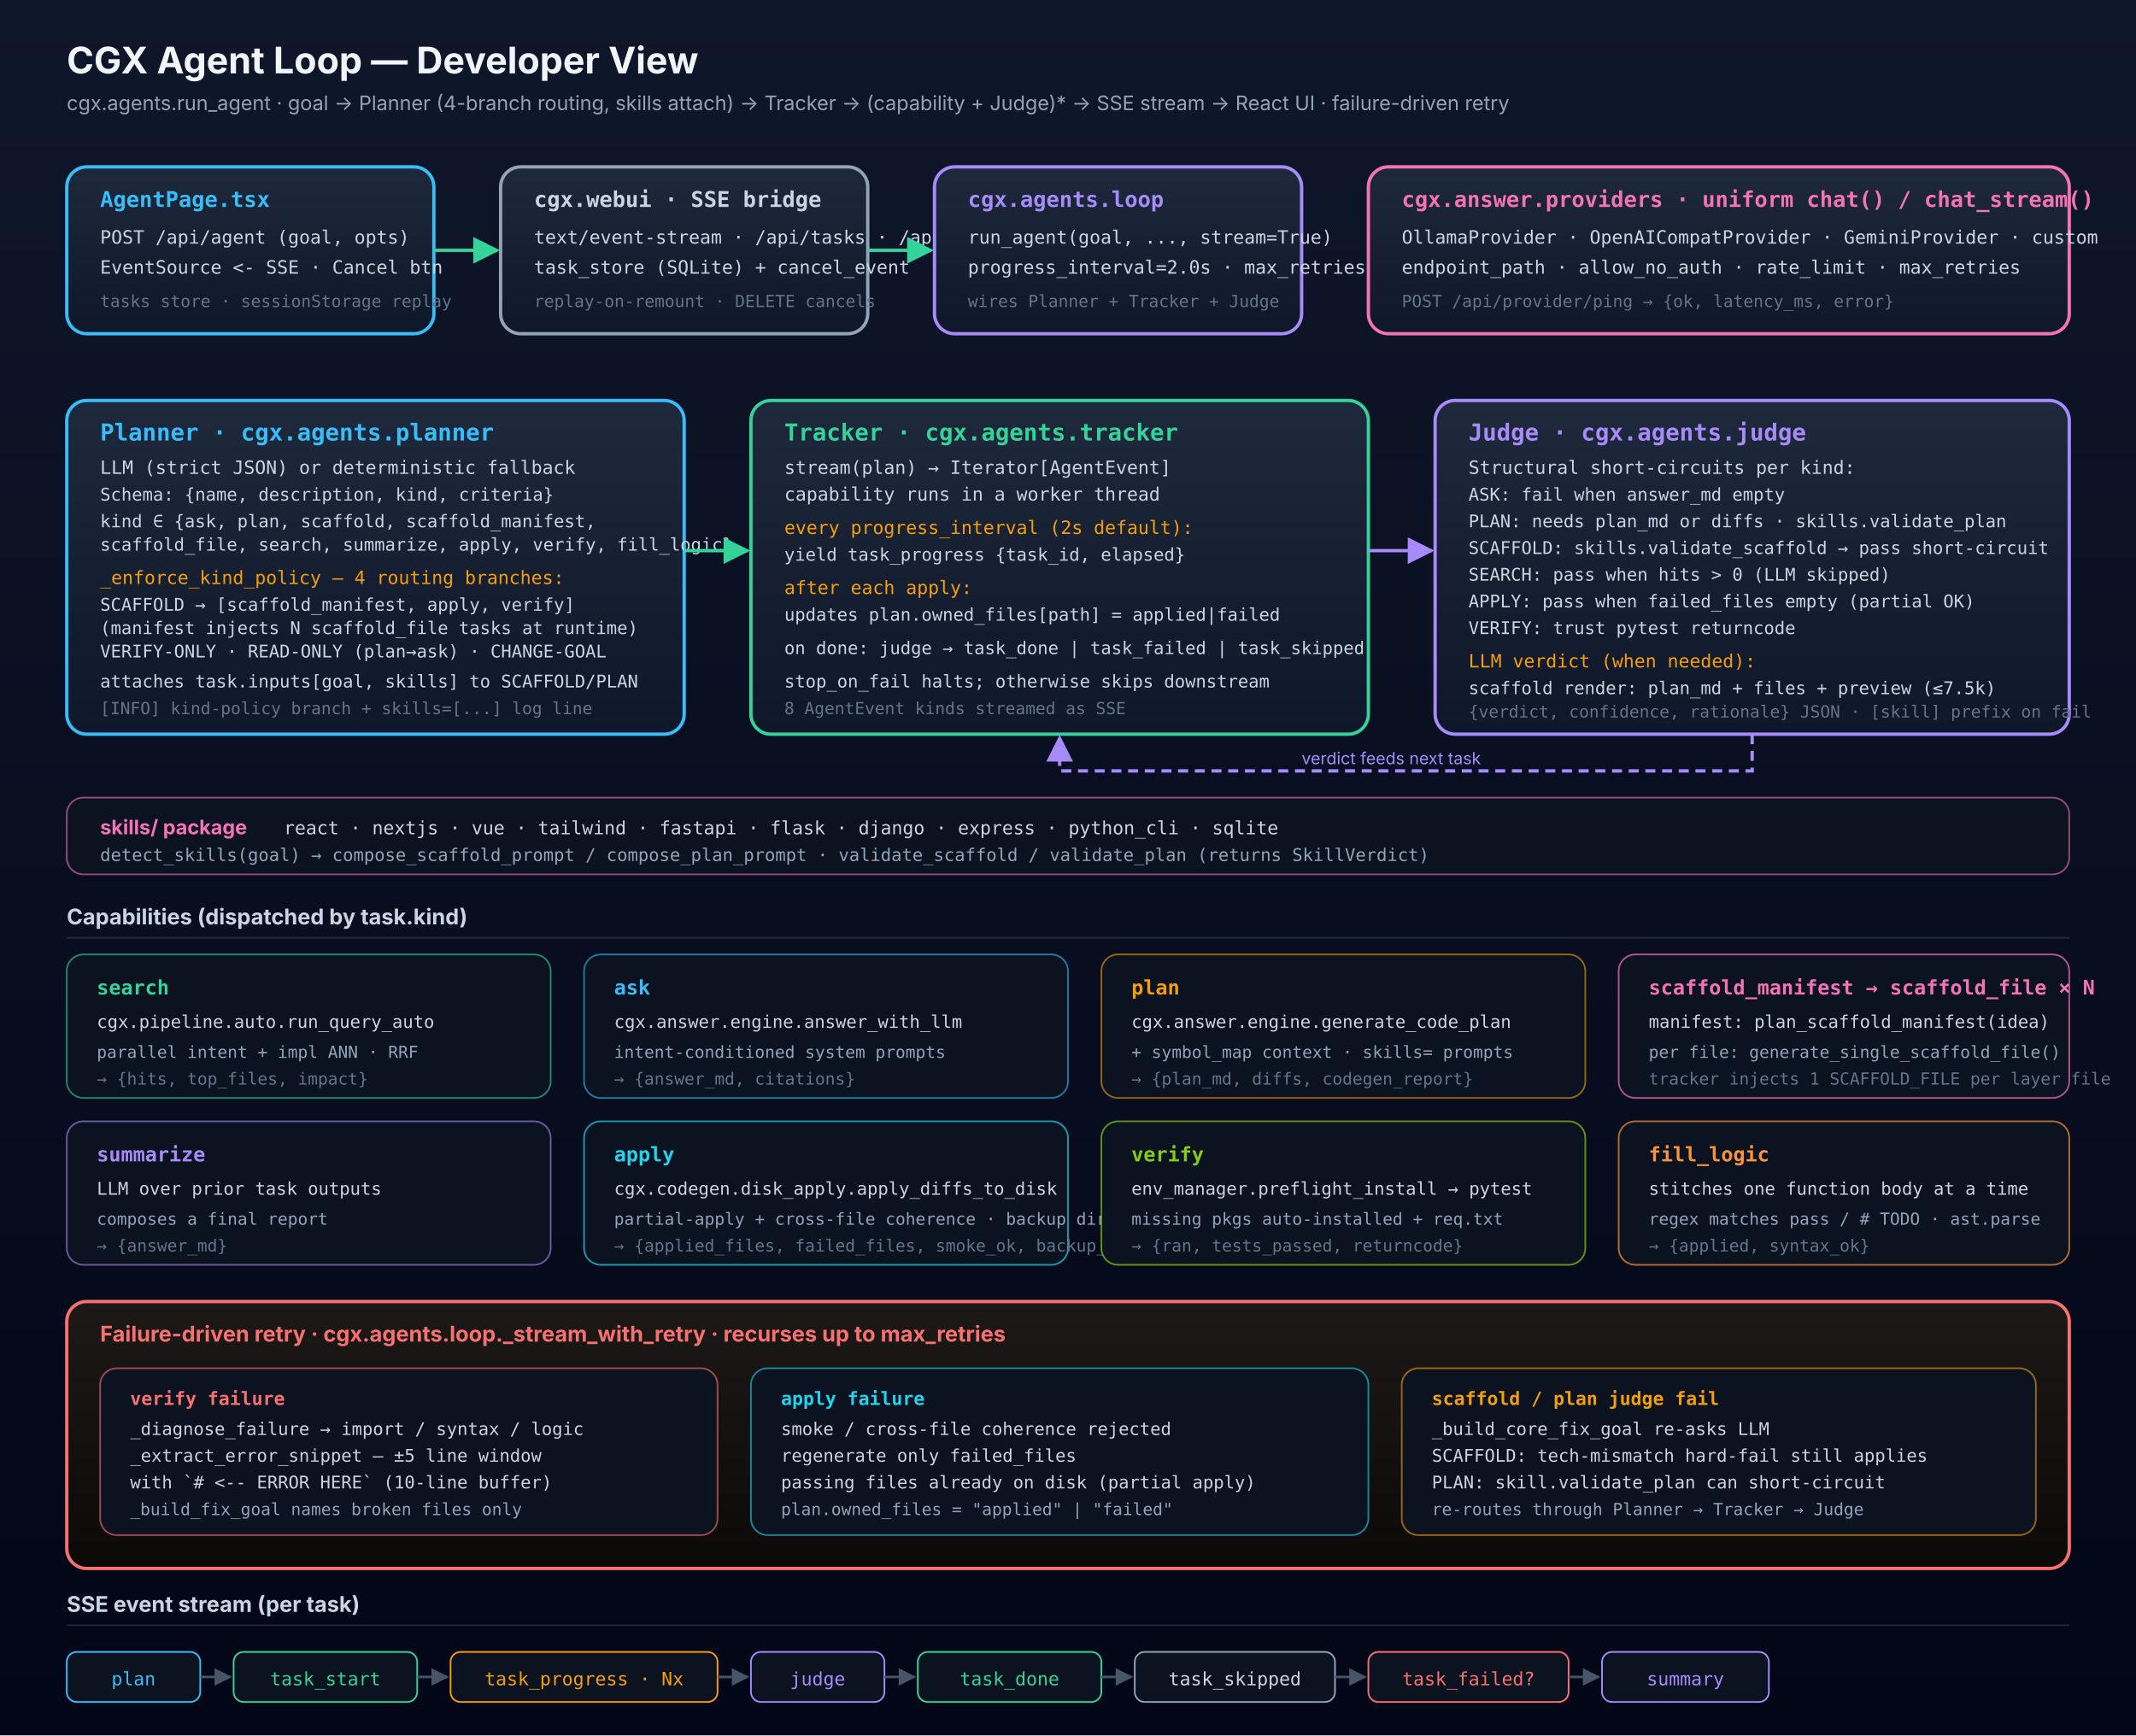
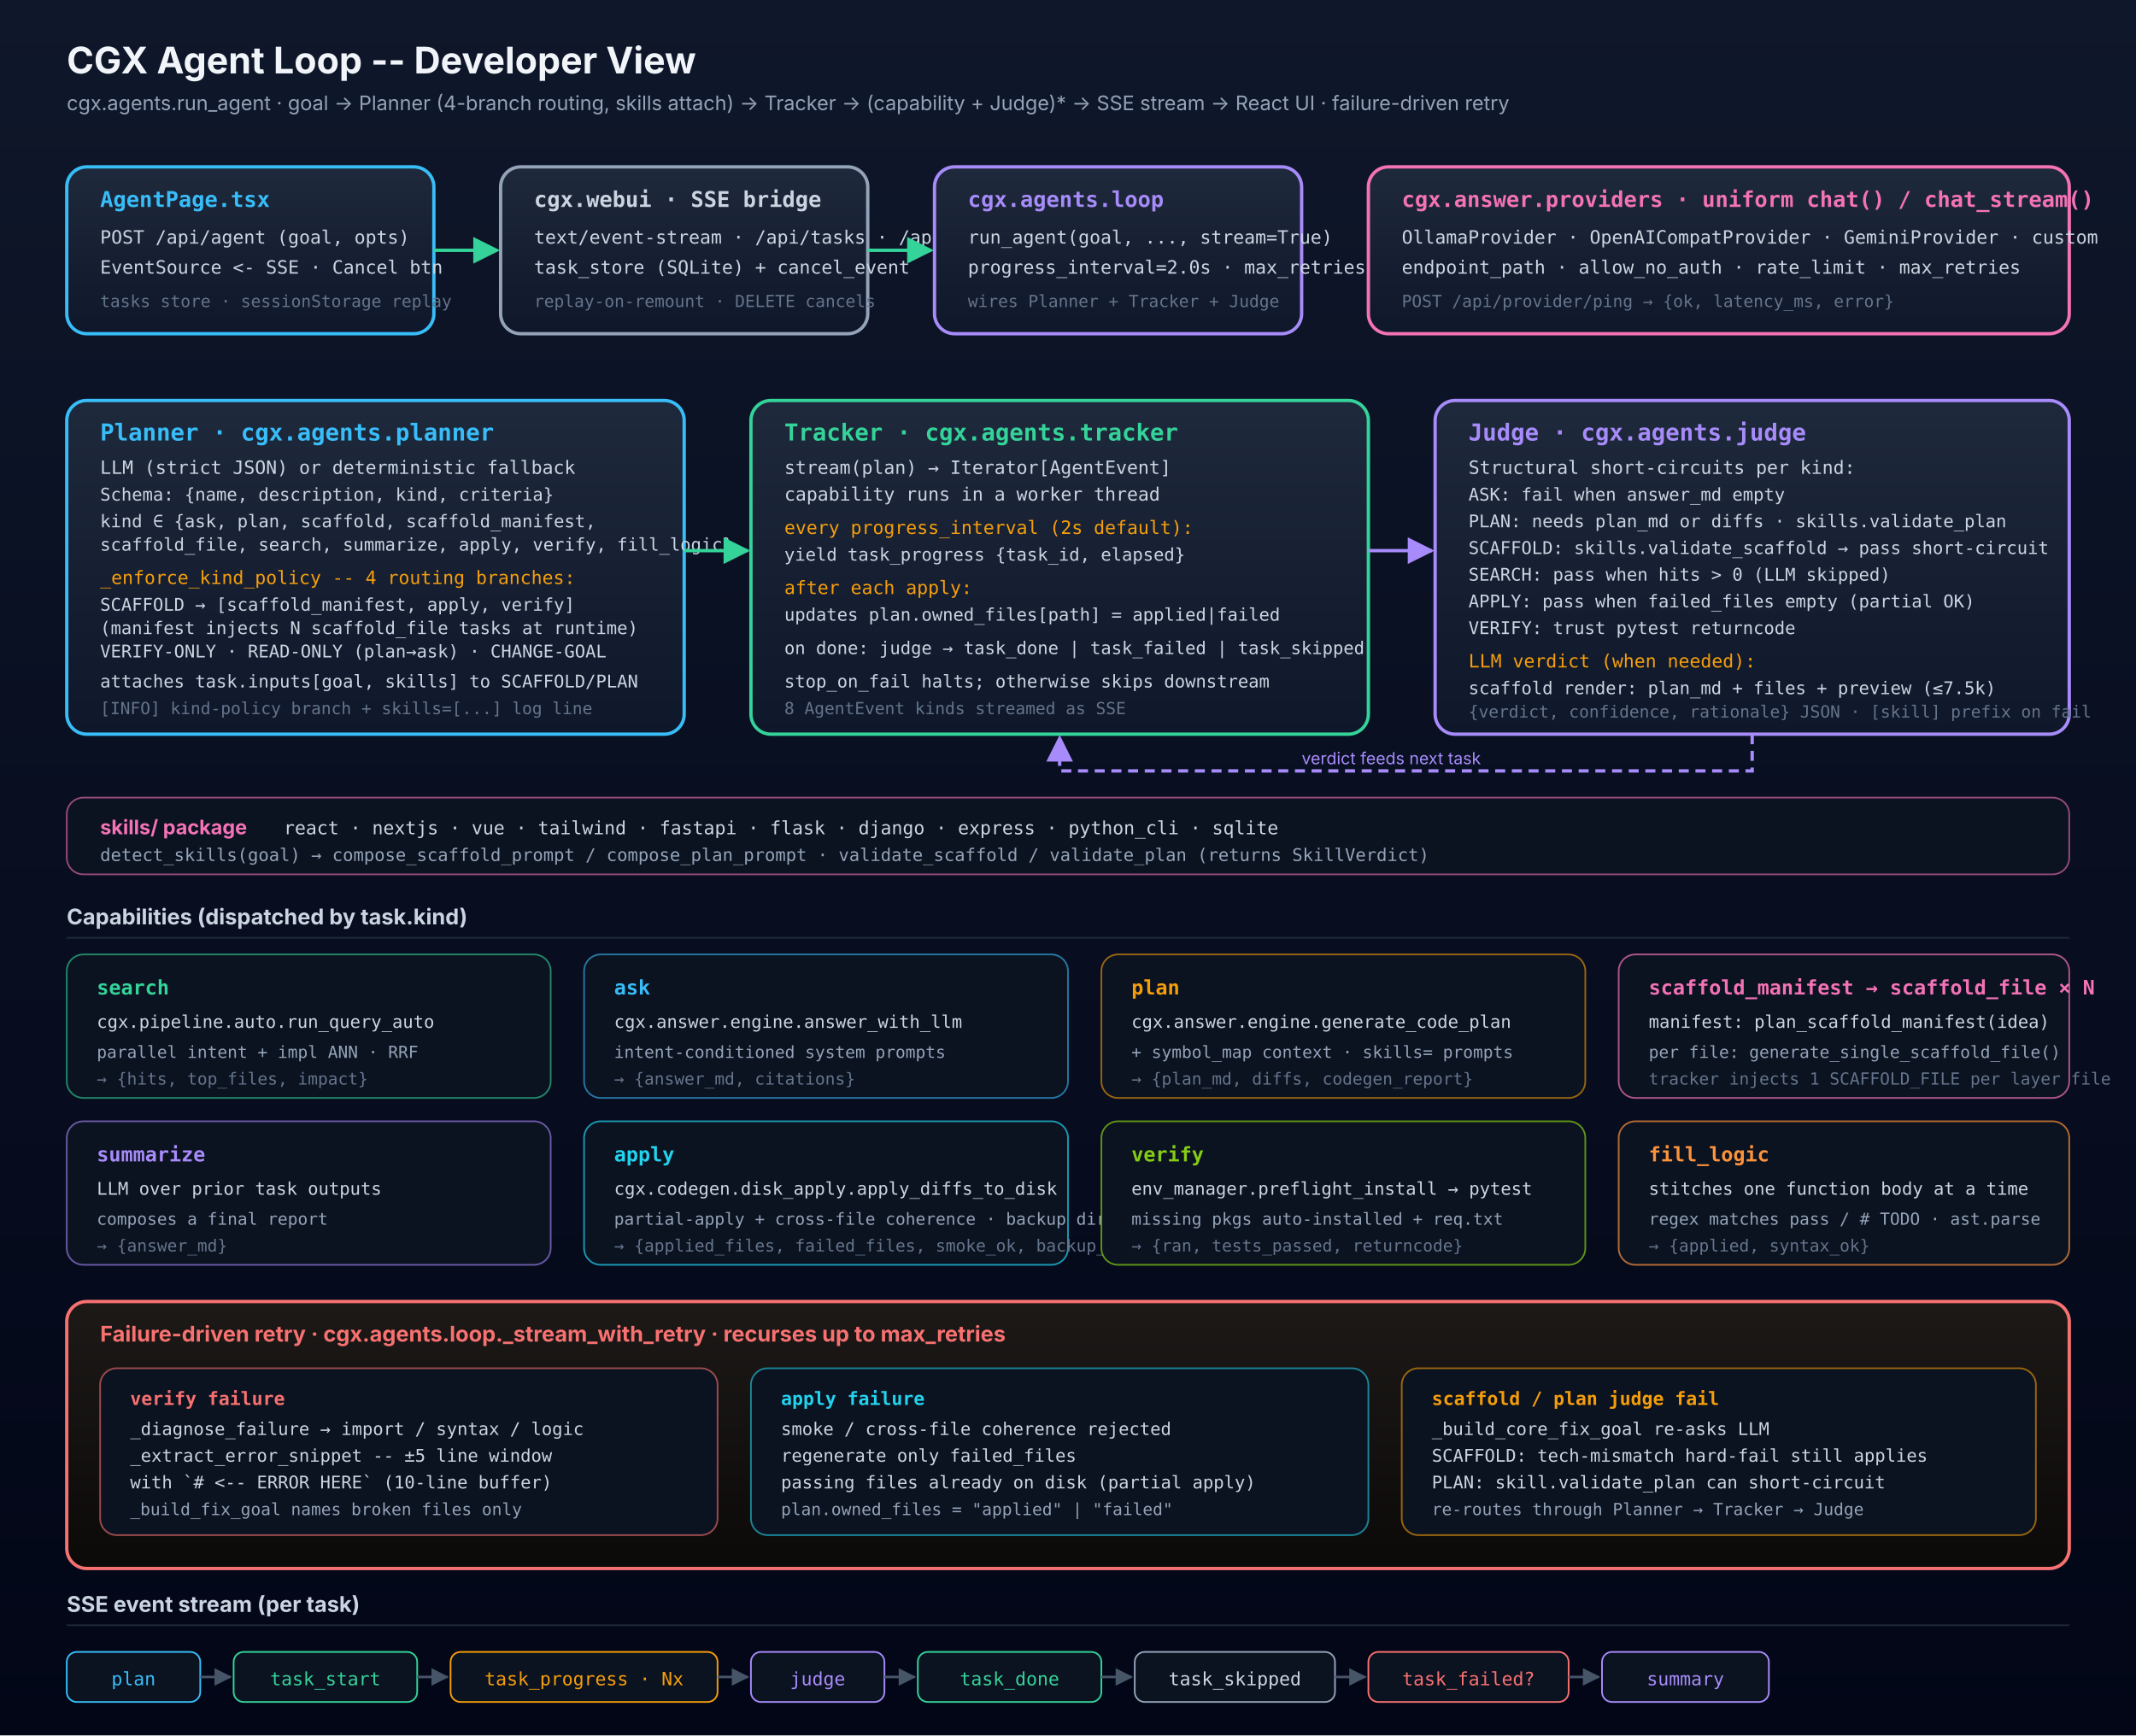
<svg xmlns="http://www.w3.org/2000/svg" viewBox="0 0 1280 1040" font-family="JetBrains Mono, ui-monospace, SFMono-Regular, Menlo, monospace">
  <defs>
    <linearGradient id="dbg" x1="0" y1="0" x2="0" y2="1">
      <stop offset="0%" stop-color="#0f172a" />
      <stop offset="100%" stop-color="#020617" />
    </linearGradient>
    <linearGradient id="moduleFill" x1="0" y1="0" x2="0" y2="1">
      <stop offset="0%" stop-color="#1e293b" />
      <stop offset="100%" stop-color="#0f172a" />
    </linearGradient>
    <linearGradient id="retryFill" x1="0" y1="0" x2="0" y2="1">
      <stop offset="0%" stop-color="#1c1917" />
      <stop offset="100%" stop-color="#0c0a09" />
    </linearGradient>
    <marker id="darrow" viewBox="0 0 10 10" refX="9" refY="5" markerWidth="8" markerHeight="8" orient="auto">
      <path d="M 0 0 L 10 5 L 0 10 z" fill="#34d399" />
    </marker>
    <marker id="darrowAmber" viewBox="0 0 10 10" refX="9" refY="5" markerWidth="8" markerHeight="8" orient="auto">
      <path d="M 0 0 L 10 5 L 0 10 z" fill="#f59e0b" />
    </marker>
    <marker id="darrowPurple" viewBox="0 0 10 10" refX="9" refY="5" markerWidth="8" markerHeight="8" orient="auto">
      <path d="M 0 0 L 10 5 L 0 10 z" fill="#a78bfa" />
    </marker>
    <marker id="darrowRed" viewBox="0 0 10 10" refX="9" refY="5" markerWidth="8" markerHeight="8" orient="auto">
      <path d="M 0 0 L 10 5 L 0 10 z" fill="#f87171" />
    </marker>
    <marker id="darrowMuted" viewBox="0 0 10 10" refX="9" refY="5" markerWidth="7" markerHeight="7" orient="auto">
      <path d="M 0 0 L 10 5 L 0 10 z" fill="#475569" />
    </marker>
  </defs>
  <rect width="1280" height="1040" fill="url(#dbg)" />
-   <text x="40" y="44" font-family="Inter, sans-serif" font-size="22" font-weight="700" fill="#f1f5f9">CGX Agent Loop — Developer View</text>
+   <text x="40" y="44" font-family="Inter, sans-serif" font-size="22" font-weight="700" fill="#f1f5f9">CGX Agent Loop -- Developer View</text>
  <text x="40" y="66" font-family="Inter, sans-serif" font-size="12" fill="#94a3b8">cgx.agents.run_agent  ·  goal → Planner (4-branch routing, skills attach) → Tracker → (capability + Judge)*  → SSE stream → React UI · failure-driven retry</text>
  <g>
    <rect x="40" y="100" width="220" height="100" rx="12" fill="url(#moduleFill)" stroke="#38bdf8" stroke-width="2" />
    <text x="60" y="124" font-size="13" font-weight="700" fill="#38bdf8">AgentPage.tsx</text>
    <text x="60" y="146" font-size="11" fill="#cbd5e1">POST /api/agent (goal, opts)</text>
    <text x="60" y="164" font-size="11" fill="#cbd5e1">EventSource &lt;- SSE  ·  Cancel btn</text>
    <text x="60" y="184" font-size="10" fill="#64748b">tasks store · sessionStorage replay</text>
  </g>
  <g>
    <rect x="300" y="100" width="220" height="100" rx="12" fill="url(#moduleFill)" stroke="#94a3b8" stroke-width="2" />
    <text x="320" y="124" font-size="13" font-weight="700" fill="#cbd5e1">cgx.webui  ·  SSE bridge</text>
    <text x="320" y="146" font-size="11" fill="#cbd5e1">text/event-stream  ·  /api/tasks  ·  /api/rollback</text>
    <text x="320" y="164" font-size="11" fill="#cbd5e1">task_store (SQLite) + cancel_event</text>
    <text x="320" y="184" font-size="10" fill="#64748b">replay-on-remount · DELETE cancels</text>
  </g>
  <g>
    <rect x="560" y="100" width="220" height="100" rx="12" fill="url(#moduleFill)" stroke="#a78bfa" stroke-width="2" />
    <text x="580" y="124" font-size="13" font-weight="700" fill="#a78bfa">cgx.agents.loop</text>
    <text x="580" y="146" font-size="11" fill="#cbd5e1">run_agent(goal, ..., stream=True)</text>
    <text x="580" y="164" font-size="11" fill="#cbd5e1">progress_interval=2.0s · max_retries</text>
    <text x="580" y="184" font-size="10" fill="#64748b">wires Planner + Tracker + Judge</text>
  </g>
  <g>
    <rect x="820" y="100" width="420" height="100" rx="12" fill="url(#moduleFill)" stroke="#f472b6" stroke-width="2" />
    <text x="840" y="124" font-size="13" font-weight="700" fill="#f472b6">cgx.answer.providers  ·  uniform chat() / chat_stream()</text>
    <text x="840" y="146" font-size="11" fill="#cbd5e1">OllamaProvider  ·  OpenAICompatProvider  ·  GeminiProvider  ·  custom</text>
    <text x="840" y="164" font-size="11" fill="#cbd5e1">endpoint_path · allow_no_auth · rate_limit · max_retries</text>
    <text x="840" y="184" font-size="10" fill="#64748b">POST /api/provider/ping → {ok, latency_ms, error}</text>
  </g>
  <line x1="260" y1="150" x2="298" y2="150" stroke="#34d399" stroke-width="2" marker-end="url(#darrow)" />
  <line x1="520" y1="150" x2="558" y2="150" stroke="#34d399" stroke-width="2" marker-end="url(#darrow)" />
  <g>
    <rect x="40" y="240" width="370" height="200" rx="12" fill="url(#moduleFill)" stroke="#38bdf8" stroke-width="2" />
    <text x="60" y="264" font-size="14" font-weight="700" fill="#38bdf8">Planner  ·  cgx.agents.planner</text>
    <text x="60" y="284" font-size="11" fill="#cbd5e1">LLM (strict JSON) or deterministic fallback</text>
    <text x="60" y="300" font-size="10.5" fill="#cbd5e1">Schema: {name, description, kind, criteria}</text>
    <text x="60" y="316" font-size="10.5" fill="#cbd5e1">kind ∈ {ask, plan, scaffold, scaffold_manifest,</text>
    <text x="60" y="330" font-size="10.5" fill="#cbd5e1">  scaffold_file, search, summarize, apply, verify, fill_logic}</text>
-     <text x="60" y="350" font-size="11" fill="#f59e0b">_enforce_kind_policy — 4 routing branches:</text>
+     <text x="60" y="350" font-size="11" fill="#f59e0b">_enforce_kind_policy -- 4 routing branches:</text>
    <text x="60" y="366" font-size="10.5" fill="#cbd5e1">  SCAFFOLD → [scaffold_manifest, apply, verify]</text>
    <text x="60" y="380" font-size="10.5" fill="#cbd5e1">    (manifest injects N scaffold_file tasks at runtime)</text>
    <text x="60" y="394" font-size="10.5" fill="#cbd5e1">  VERIFY-ONLY · READ-ONLY (plan→ask) · CHANGE-GOAL</text>
    <text x="60" y="412" font-size="10.5" fill="#cbd5e1">attaches task.inputs[goal, skills] to SCAFFOLD/PLAN</text>
    <text x="60" y="428" font-size="10" fill="#64748b">[INFO] kind-policy branch + skills=[...] log line</text>
  </g>
  <g>
    <rect x="450" y="240" width="370" height="200" rx="12" fill="url(#moduleFill)" stroke="#34d399" stroke-width="2" />
    <text x="470" y="264" font-size="14" font-weight="700" fill="#34d399">Tracker  ·  cgx.agents.tracker</text>
    <text x="470" y="284" font-size="11" fill="#cbd5e1">stream(plan) → Iterator[AgentEvent]</text>
    <text x="470" y="300" font-size="11" fill="#cbd5e1">capability runs in a worker thread</text>
    <text x="470" y="320" font-size="11" fill="#f59e0b">every progress_interval (2s default):</text>
    <text x="470" y="336" font-size="10.5" fill="#cbd5e1">  yield task_progress {task_id, elapsed}</text>
    <text x="470" y="356" font-size="11" fill="#f59e0b">after each apply:</text>
    <text x="470" y="372" font-size="10.5" fill="#cbd5e1">  updates plan.owned_files[path] = applied|failed</text>
    <text x="470" y="392" font-size="10.5" fill="#cbd5e1">on done: judge → task_done | task_failed | task_skipped</text>
    <text x="470" y="412" font-size="10.5" fill="#cbd5e1">stop_on_fail halts; otherwise skips downstream</text>
    <text x="470" y="428" font-size="10" fill="#64748b">8 AgentEvent kinds streamed as SSE</text>
  </g>
  <g>
    <rect x="860" y="240" width="380" height="200" rx="12" fill="url(#moduleFill)" stroke="#a78bfa" stroke-width="2" />
    <text x="880" y="264" font-size="14" font-weight="700" fill="#a78bfa">Judge  ·  cgx.agents.judge</text>
    <text x="880" y="284" font-size="11" fill="#cbd5e1">Structural short-circuits per kind:</text>
    <text x="880" y="300" font-size="10.5" fill="#cbd5e1">  ASK: fail when answer_md empty</text>
    <text x="880" y="316" font-size="10.5" fill="#cbd5e1">  PLAN: needs plan_md or diffs · skills.validate_plan</text>
    <text x="880" y="332" font-size="10.5" fill="#cbd5e1">  SCAFFOLD: skills.validate_scaffold → pass short-circuit</text>
    <text x="880" y="348" font-size="10.5" fill="#cbd5e1">  SEARCH: pass when hits &gt; 0  (LLM skipped)</text>
    <text x="880" y="364" font-size="10.5" fill="#cbd5e1">  APPLY: pass when failed_files empty (partial OK)</text>
    <text x="880" y="380" font-size="10.5" fill="#cbd5e1">  VERIFY: trust pytest returncode</text>
    <text x="880" y="400" font-size="11" fill="#f59e0b">LLM verdict (when needed):</text>
    <text x="880" y="416" font-size="10.5" fill="#cbd5e1">  scaffold render: plan_md + files + preview (≤7.5k)</text>
    <text x="880" y="430" font-size="10" fill="#64748b">{verdict, confidence, rationale} JSON  ·  [skill] prefix on fail</text>
  </g>
  <line x1="410" y1="330" x2="448" y2="330" stroke="#34d399" stroke-width="2" marker-end="url(#darrow)" />
  <line x1="820" y1="330" x2="858" y2="330" stroke="#a78bfa" stroke-width="2" marker-end="url(#darrowPurple)" />
  <path d="M 1050 440 L 1050 462 L 635 462 L 635 442" fill="none" stroke="#a78bfa" stroke-width="2" stroke-dasharray="6 4" marker-end="url(#darrowPurple)" />
  <text x="780" y="458" font-size="10" fill="#a78bfa" font-family="Inter, sans-serif">verdict feeds next task</text>
  <g>
    <rect x="40" y="478" width="1200" height="46" rx="10" fill="#0b1220" stroke="#f472b6" stroke-opacity="0.6" />
    <text x="60" y="500" font-size="12" font-weight="700" fill="#f472b6" font-family="Inter, sans-serif">skills/ package</text>
    <text x="170" y="500" font-size="11" fill="#cbd5e1">react · nextjs · vue · tailwind · fastapi · flask · django · express · python_cli · sqlite</text>
    <text x="60" y="516" font-size="10.5" fill="#94a3b8">detect_skills(goal) → compose_scaffold_prompt / compose_plan_prompt · validate_scaffold / validate_plan (returns SkillVerdict)</text>
  </g>
  <text x="40" y="554" font-size="13" font-weight="700" fill="#cbd5e1" font-family="Inter, sans-serif">Capabilities (dispatched by task.kind)</text>
  <line x1="40" y1="562" x2="1240" y2="562" stroke="#1e293b" />
  <g>
    <rect x="40" y="572" width="290" height="86" rx="10" fill="#0b1220" stroke="#34d399" stroke-opacity="0.6" />
    <text x="58" y="596" font-size="12" font-weight="700" fill="#34d399">search</text>
    <text x="58" y="616" font-size="10.5" fill="#cbd5e1">cgx.pipeline.auto.run_query_auto</text>
    <text x="58" y="634" font-size="10" fill="#94a3b8">parallel intent + impl ANN  ·  RRF</text>
    <text x="58" y="650" font-size="10" fill="#64748b">→ {hits, top_files, impact}</text>
  </g>
  <g>
    <rect x="350" y="572" width="290" height="86" rx="10" fill="#0b1220" stroke="#38bdf8" stroke-opacity="0.6" />
    <text x="368" y="596" font-size="12" font-weight="700" fill="#38bdf8">ask</text>
    <text x="368" y="616" font-size="10.5" fill="#cbd5e1">cgx.answer.engine.answer_with_llm</text>
    <text x="368" y="634" font-size="10" fill="#94a3b8">intent-conditioned system prompts</text>
    <text x="368" y="650" font-size="10" fill="#64748b">→ {answer_md, citations}</text>
  </g>
  <g>
    <rect x="660" y="572" width="290" height="86" rx="10" fill="#0b1220" stroke="#f59e0b" stroke-opacity="0.6" />
    <text x="678" y="596" font-size="12" font-weight="700" fill="#f59e0b">plan</text>
    <text x="678" y="616" font-size="10.5" fill="#cbd5e1">cgx.answer.engine.generate_code_plan</text>
    <text x="678" y="634" font-size="10" fill="#94a3b8">+ symbol_map context · skills= prompts</text>
    <text x="678" y="650" font-size="10" fill="#64748b">→ {plan_md, diffs, codegen_report}</text>
  </g>
  <g>
    <rect x="970" y="572" width="270" height="86" rx="10" fill="#0b1220" stroke="#f472b6" stroke-opacity="0.7" />
    <text x="988" y="596" font-size="12" font-weight="700" fill="#f472b6">scaffold_manifest → scaffold_file × N</text>
    <text x="988" y="616" font-size="10.5" fill="#cbd5e1">manifest: plan_scaffold_manifest(idea)</text>
    <text x="988" y="634" font-size="10" fill="#94a3b8">per file: generate_single_scaffold_file()</text>
    <text x="988" y="650" font-size="10" fill="#64748b">tracker injects 1 SCAFFOLD_FILE per layer file</text>
  </g>
  <g>
    <rect x="40" y="672" width="290" height="86" rx="10" fill="#0b1220" stroke="#a78bfa" stroke-opacity="0.6" />
    <text x="58" y="696" font-size="12" font-weight="700" fill="#a78bfa">summarize</text>
    <text x="58" y="716" font-size="10.5" fill="#cbd5e1">LLM over prior task outputs</text>
    <text x="58" y="734" font-size="10" fill="#94a3b8">composes a final report</text>
    <text x="58" y="750" font-size="10" fill="#64748b">→ {answer_md}</text>
  </g>
  <g>
    <rect x="350" y="672" width="290" height="86" rx="10" fill="#0b1220" stroke="#22d3ee" stroke-opacity="0.7" />
    <text x="368" y="696" font-size="12" font-weight="700" fill="#22d3ee">apply</text>
    <text x="368" y="716" font-size="10.5" fill="#cbd5e1">cgx.codegen.disk_apply.apply_diffs_to_disk</text>
    <text x="368" y="734" font-size="10" fill="#94a3b8">partial-apply + cross-file coherence · backup dir</text>
    <text x="368" y="750" font-size="10" fill="#64748b">→ {applied_files, failed_files, smoke_ok, backup_dir}</text>
  </g>
  <g>
    <rect x="660" y="672" width="290" height="86" rx="10" fill="#0b1220" stroke="#84cc16" stroke-opacity="0.7" />
    <text x="678" y="696" font-size="12" font-weight="700" fill="#84cc16">verify</text>
    <text x="678" y="716" font-size="10.5" fill="#cbd5e1">env_manager.preflight_install → pytest</text>
    <text x="678" y="734" font-size="10" fill="#94a3b8">missing pkgs auto-installed + req.txt</text>
    <text x="678" y="750" font-size="10" fill="#64748b">→ {ran, tests_passed, returncode}</text>
  </g>
  <g>
    <rect x="970" y="672" width="270" height="86" rx="10" fill="#0b1220" stroke="#fb923c" stroke-opacity="0.7" />
    <text x="988" y="696" font-size="12" font-weight="700" fill="#fb923c">fill_logic</text>
    <text x="988" y="716" font-size="10.5" fill="#cbd5e1">stitches one function body at a time</text>
    <text x="988" y="734" font-size="10" fill="#94a3b8">regex matches pass / # TODO  ·  ast.parse</text>
    <text x="988" y="750" font-size="10" fill="#64748b">→ {applied, syntax_ok}</text>
  </g>
  <g>
    <rect x="40" y="780" width="1200" height="160" rx="12" fill="url(#retryFill)" stroke="#f87171" stroke-width="2" />
    <text x="60" y="804" font-size="13" font-weight="700" fill="#f87171" font-family="Inter, sans-serif">Failure-driven retry  ·  cgx.agents.loop._stream_with_retry  ·  recurses up to max_retries</text>
    <g>
      <rect x="60" y="820" width="370" height="100" rx="10" fill="#0b1220" stroke="#f87171" stroke-opacity="0.6" />
      <text x="78" y="842" font-size="11" font-weight="700" fill="#f87171">verify failure</text>
      <text x="78" y="860" font-size="10.5" fill="#cbd5e1">_diagnose_failure → import / syntax / logic</text>
-       <text x="78" y="876" font-size="10.5" fill="#cbd5e1">_extract_error_snippet — ±5 line window</text>
+       <text x="78" y="876" font-size="10.5" fill="#cbd5e1">_extract_error_snippet -- ±5 line window</text>
      <text x="78" y="892" font-size="10.5" fill="#cbd5e1">  with `# &lt;-- ERROR HERE` (10-line buffer)</text>
      <text x="78" y="908" font-size="10" fill="#94a3b8">_build_fix_goal names broken files only</text>
    </g>
    <g>
      <rect x="450" y="820" width="370" height="100" rx="10" fill="#0b1220" stroke="#22d3ee" stroke-opacity="0.6" />
      <text x="468" y="842" font-size="11" font-weight="700" fill="#22d3ee">apply failure</text>
      <text x="468" y="860" font-size="10.5" fill="#cbd5e1">smoke / cross-file coherence rejected</text>
      <text x="468" y="876" font-size="10.5" fill="#cbd5e1">regenerate only failed_files</text>
      <text x="468" y="892" font-size="10.5" fill="#cbd5e1">passing files already on disk (partial apply)</text>
      <text x="468" y="908" font-size="10" fill="#94a3b8">plan.owned_files = "applied" | "failed"</text>
    </g>
    <g>
      <rect x="840" y="820" width="380" height="100" rx="10" fill="#0b1220" stroke="#f59e0b" stroke-opacity="0.6" />
      <text x="858" y="842" font-size="11" font-weight="700" fill="#f59e0b">scaffold / plan judge fail</text>
      <text x="858" y="860" font-size="10.5" fill="#cbd5e1">_build_core_fix_goal re-asks LLM</text>
      <text x="858" y="876" font-size="10.5" fill="#cbd5e1">SCAFFOLD: tech-mismatch hard-fail still applies</text>
      <text x="858" y="892" font-size="10.5" fill="#cbd5e1">PLAN: skill.validate_plan can short-circuit</text>
      <text x="858" y="908" font-size="10" fill="#94a3b8">re-routes through Planner → Tracker → Judge</text>
    </g>
  </g>
  <text x="40" y="966" font-size="13" font-weight="700" fill="#cbd5e1" font-family="Inter, sans-serif">SSE event stream (per task)</text>
  <line x1="40" y1="974" x2="1240" y2="974" stroke="#1e293b" />
  <g font-size="11" font-family="JetBrains Mono, monospace">
    <rect x="40" y="990" width="80" height="30" rx="6" fill="#0b1220" stroke="#38bdf8" />
    <text x="80" y="1010" text-anchor="middle" fill="#38bdf8">plan</text>
    <rect x="140" y="990" width="110" height="30" rx="6" fill="#0b1220" stroke="#34d399" />
    <text x="195" y="1010" text-anchor="middle" fill="#34d399">task_start</text>
    <rect x="270" y="990" width="160" height="30" rx="6" fill="#0b1220" stroke="#f59e0b" />
    <text x="350" y="1010" text-anchor="middle" fill="#f59e0b">task_progress · Nx</text>
    <rect x="450" y="990" width="80" height="30" rx="6" fill="#0b1220" stroke="#a78bfa" />
    <text x="490" y="1010" text-anchor="middle" fill="#a78bfa">judge</text>
    <rect x="550" y="990" width="110" height="30" rx="6" fill="#0b1220" stroke="#34d399" />
    <text x="605" y="1010" text-anchor="middle" fill="#34d399">task_done</text>
    <rect x="680" y="990" width="120" height="30" rx="6" fill="#0b1220" stroke="#94a3b8" />
    <text x="740" y="1010" text-anchor="middle" fill="#cbd5e1">task_skipped</text>
    <rect x="820" y="990" width="120" height="30" rx="6" fill="#0b1220" stroke="#f87171" />
    <text x="880" y="1010" text-anchor="middle" fill="#f87171">task_failed?</text>
    <rect x="960" y="990" width="100" height="30" rx="6" fill="#0b1220" stroke="#a78bfa" />
    <text x="1010" y="1010" text-anchor="middle" fill="#a78bfa">summary</text>
    <line x1="120" y1="1005" x2="138" y2="1005" stroke="#475569" stroke-width="1.5" marker-end="url(#darrowMuted)" />
    <line x1="250" y1="1005" x2="268" y2="1005" stroke="#475569" stroke-width="1.5" marker-end="url(#darrowMuted)" />
    <line x1="430" y1="1005" x2="448" y2="1005" stroke="#475569" stroke-width="1.5" marker-end="url(#darrowMuted)" />
    <line x1="530" y1="1005" x2="548" y2="1005" stroke="#475569" stroke-width="1.5" marker-end="url(#darrowMuted)" />
    <line x1="660" y1="1005" x2="678" y2="1005" stroke="#475569" stroke-width="1.5" marker-end="url(#darrowMuted)" />
    <line x1="800" y1="1005" x2="818" y2="1005" stroke="#475569" stroke-width="1.5" marker-end="url(#darrowMuted)" />
    <line x1="940" y1="1005" x2="958" y2="1005" stroke="#475569" stroke-width="1.5" marker-end="url(#darrowMuted)" />
  </g>
</svg>
